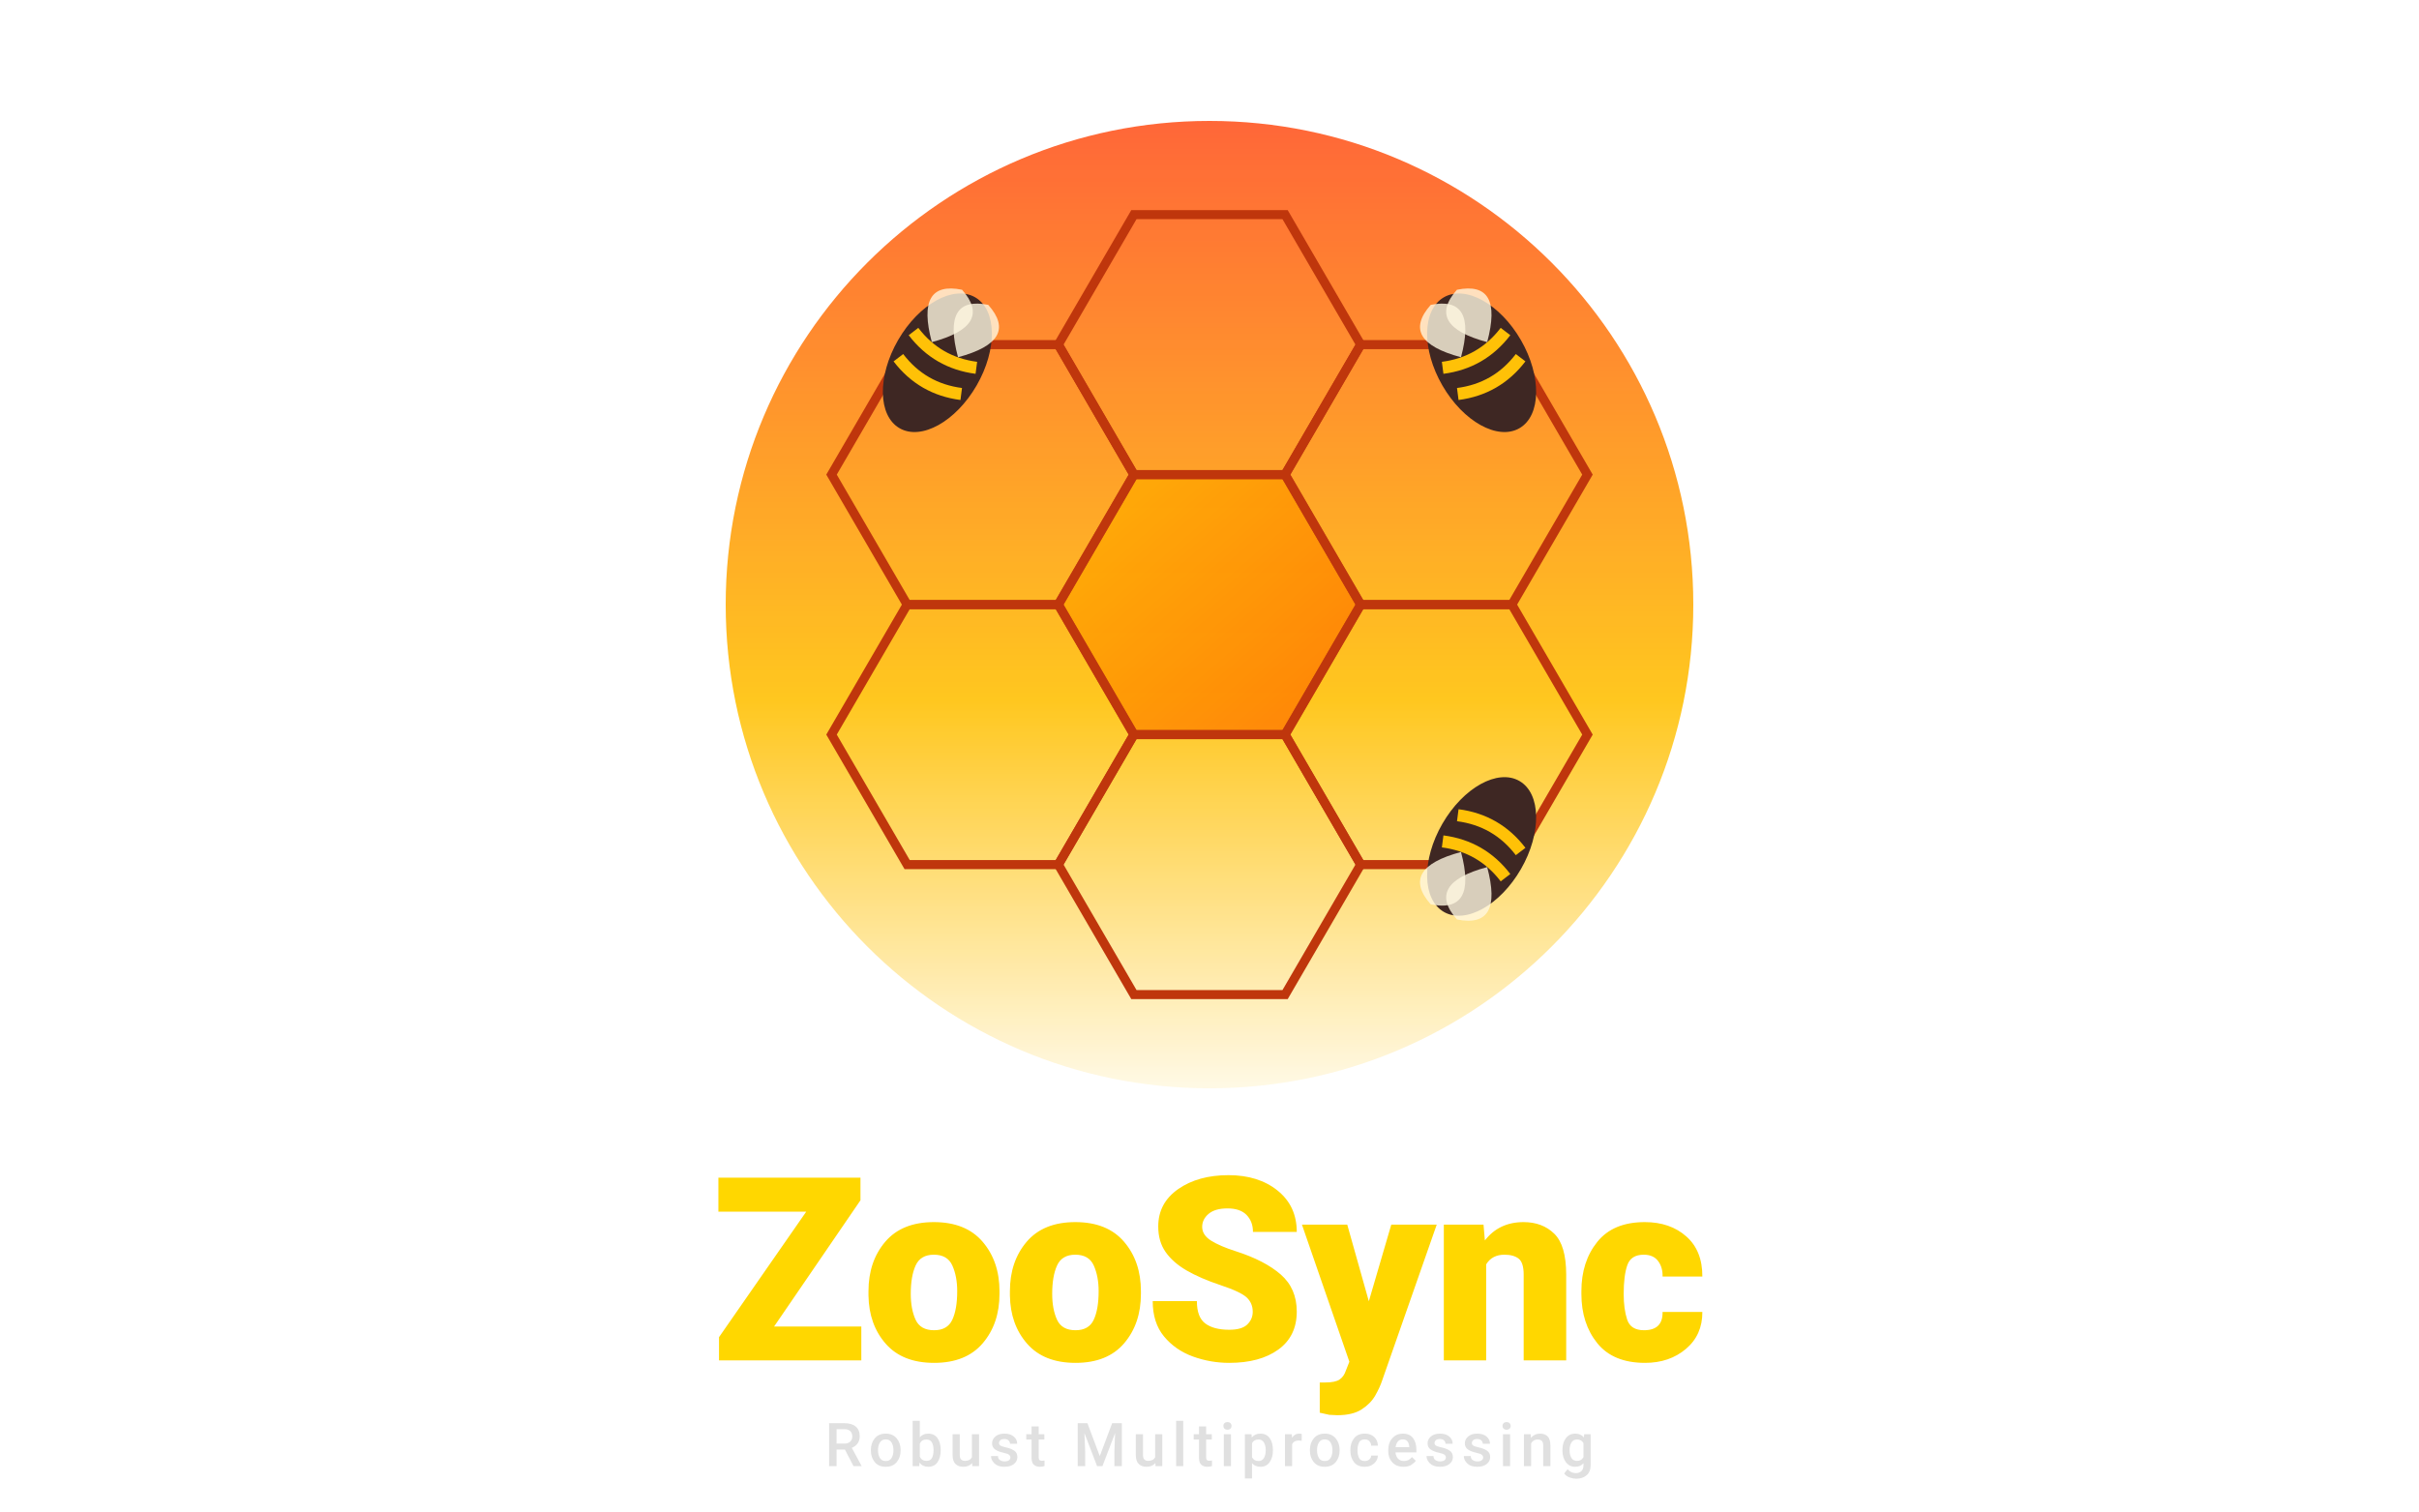
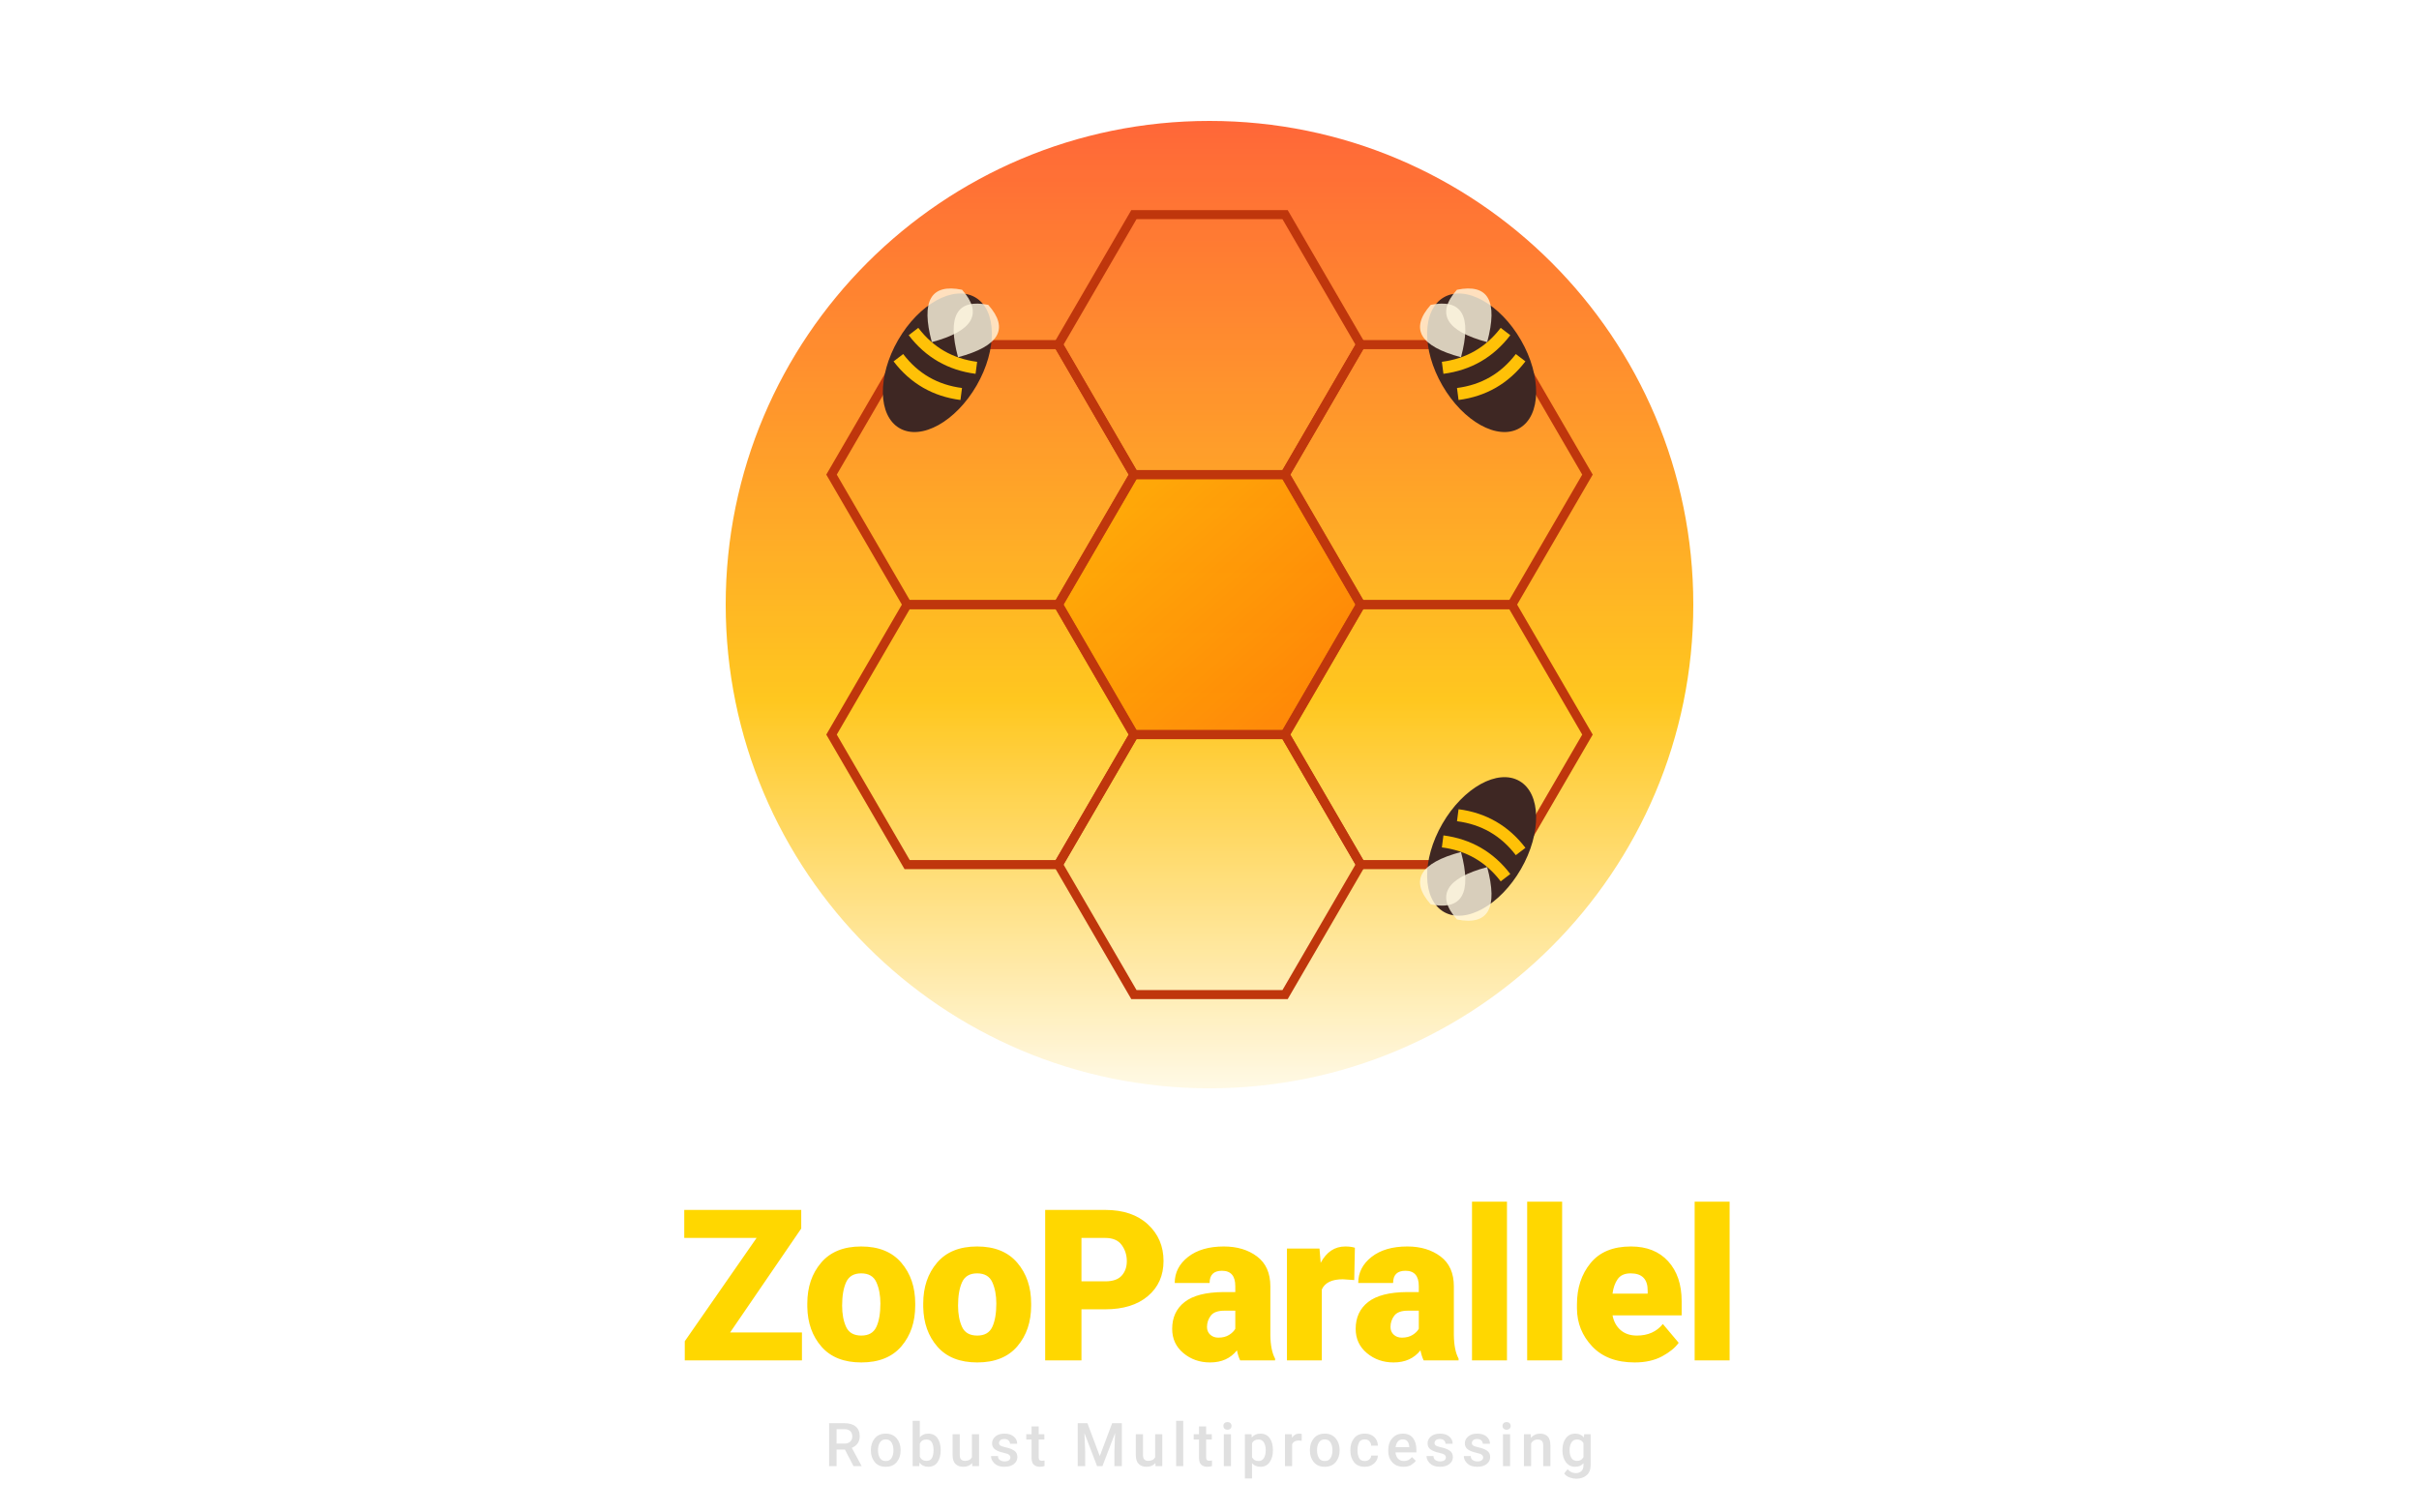
<svg xmlns="http://www.w3.org/2000/svg" width="800" height="500" viewBox="0 0 800 500">
  <style>
    .logo-text { font-family: 'Segoe UI', 'Roboto', sans-serif; font-weight: 800; letter-spacing: -1px; }
    .slogan-text { font-family: 'Segoe UI', 'Roboto', sans-serif; font-weight: 500; text-transform: uppercase; letter-spacing: 2px; }
  </style>
  <defs>
    <linearGradient id="sunsetSky" x1="0%" y1="0%" x2="0%" y2="100%">
      <stop offset="0%" stop-color="#FF5722" />
      <stop offset="60%" stop-color="#FFC107" />
      <stop offset="100%" stop-color="#FFF8E1" />
    </linearGradient>
    <linearGradient id="honeyGold" x1="0%" y1="0%" x2="100%" y2="100%">
      <stop offset="0%" stop-color="#FFB300" />
      <stop offset="100%" stop-color="#FF6F00" />
    </linearGradient>
  </defs>
  <circle cx="400" cy="200" r="160" fill="url(#sunsetSky)" opacity="0.9" />
  <g transform="translate(400, 200)">
    <g stroke="#BF360C" stroke-width="3" fill="none">
      <path d="M-25 -43 L25 -43 L50 0 L25 43 L-25 43 L-50 0 Z" fill="url(#honeyGold)" opacity="0.8" />
      <g transform="translate(0, -86)">
        <path d="M-25 -43 L25 -43 L50 0 L25 43 L-25 43 L-50 0 Z" />
      </g>
      <g transform="translate(0, 86)">
        <path d="M-25 -43 L25 -43 L50 0 L25 43 L-25 43 L-50 0 Z" />
      </g>
      <g transform="translate(75, -43)">
        <path d="M-25 -43 L25 -43 L50 0 L25 43 L-25 43 L-50 0 Z" />
      </g>
      <g transform="translate(-75, -43)">
        <path d="M-25 -43 L25 -43 L50 0 L25 43 L-25 43 L-50 0 Z" />
      </g>
      <g transform="translate(75, 43)">
        <path d="M-25 -43 L25 -43 L50 0 L25 43 L-25 43 L-50 0 Z" />
      </g>
      <g transform="translate(-75, 43)">
        <path d="M-25 -43 L25 -43 L50 0 L25 43 L-25 43 L-50 0 Z" />
      </g>
    </g>
    <g transform="translate(-90, -80) rotate(30)">
      <ellipse cx="0" cy="0" rx="15" ry="25" fill="#3E2723" />
      <path d="M-12 -5 Q0 0 12 -5" stroke="#FFC107" stroke-width="4" fill="none" />
      <path d="M-12 5 Q0 10 12 5" stroke="#FFC107" stroke-width="4" fill="none" />
      <path d="M5 -5 Q20 -20 5 -25 Q-10 -20 5 -5" fill="#FFF8E1" opacity="0.8" />
      <path d="M-5 -5 Q-20 -20 -5 -25 Q10 -20 -5 -5" fill="#FFF8E1" opacity="0.8" />
    </g>
    <g transform="translate(90, 80) rotate(210)">
      <ellipse cx="0" cy="0" rx="15" ry="25" fill="#3E2723" />
      <path d="M-12 -5 Q0 0 12 -5" stroke="#FFC107" stroke-width="4" fill="none" />
      <path d="M-12 5 Q0 10 12 5" stroke="#FFC107" stroke-width="4" fill="none" />
      <path d="M5 -5 Q20 -20 5 -25 Q-10 -20 5 -5" fill="#FFF8E1" opacity="0.8" />
      <path d="M-5 -5 Q-20 -20 -5 -25 Q10 -20 -5 -5" fill="#FFF8E1" opacity="0.8" />
    </g>
    <g transform="translate(90, -80) rotate(-30)">
      <ellipse cx="0" cy="0" rx="15" ry="25" fill="#3E2723" />
      <path d="M-12 -5 Q0 0 12 -5" stroke="#FFC107" stroke-width="4" fill="none" />
      <path d="M-12 5 Q0 10 12 5" stroke="#FFC107" stroke-width="4" fill="none" />
      <path d="M5 -5 Q20 -20 5 -25 Q-10 -20 5 -5" fill="#FFF8E1" opacity="0.8" />
      <path d="M-5 -5 Q-20 -20 -5 -25 Q10 -20 -5 -5" fill="#FFF8E1" opacity="0.8" />
    </g>
  </g>
  <g text-anchor="middle">
-     <text x="400" y="450" class="logo-text" font-size="85" fill="#FFD700" style="text-shadow: 0px 2px 4px rgba(0,0,0,0.5);">ZooSync</text>
+     <text x="400" y="450" class="logo-text" font-size="70" fill="#FFD700" style="text-shadow: 0px 2px 4px rgba(0,0,0,0.5);">ZooParallel</text>
    <text x="400" y="485" class="slogan-text" font-size="20" fill="#E0E0E0">Robust Multiprocessing</text>
  </g>
</svg>
